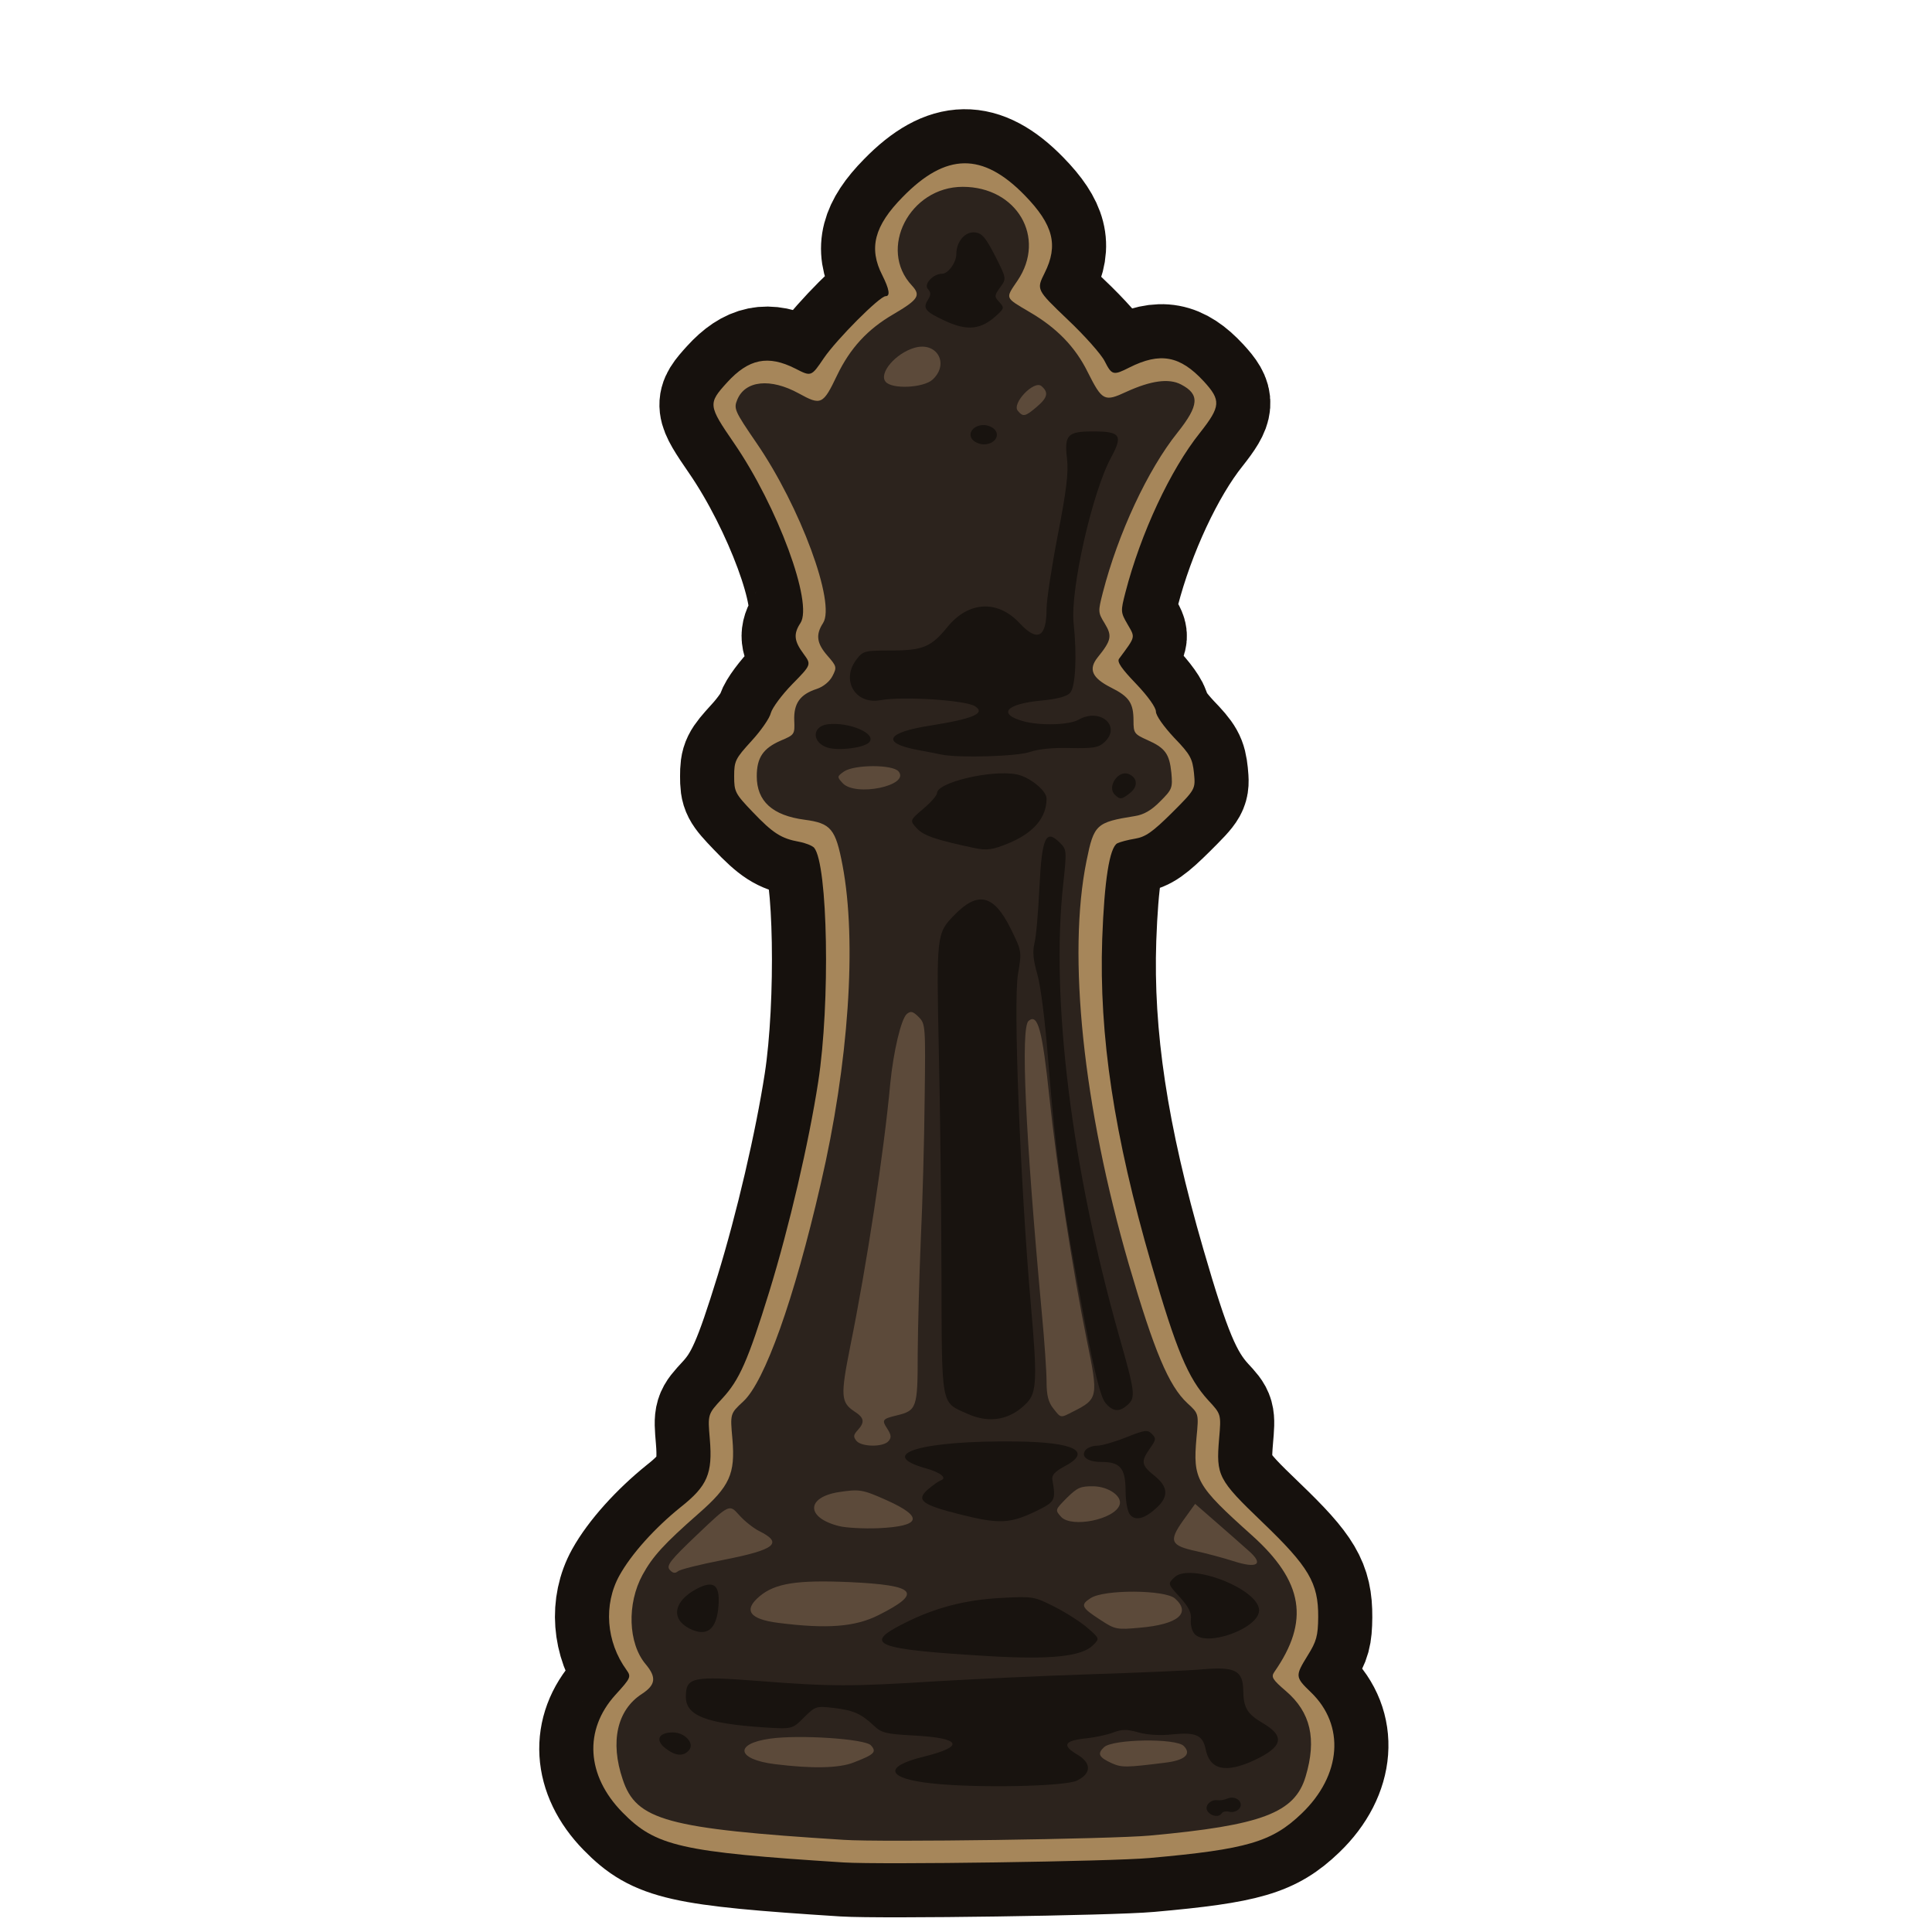
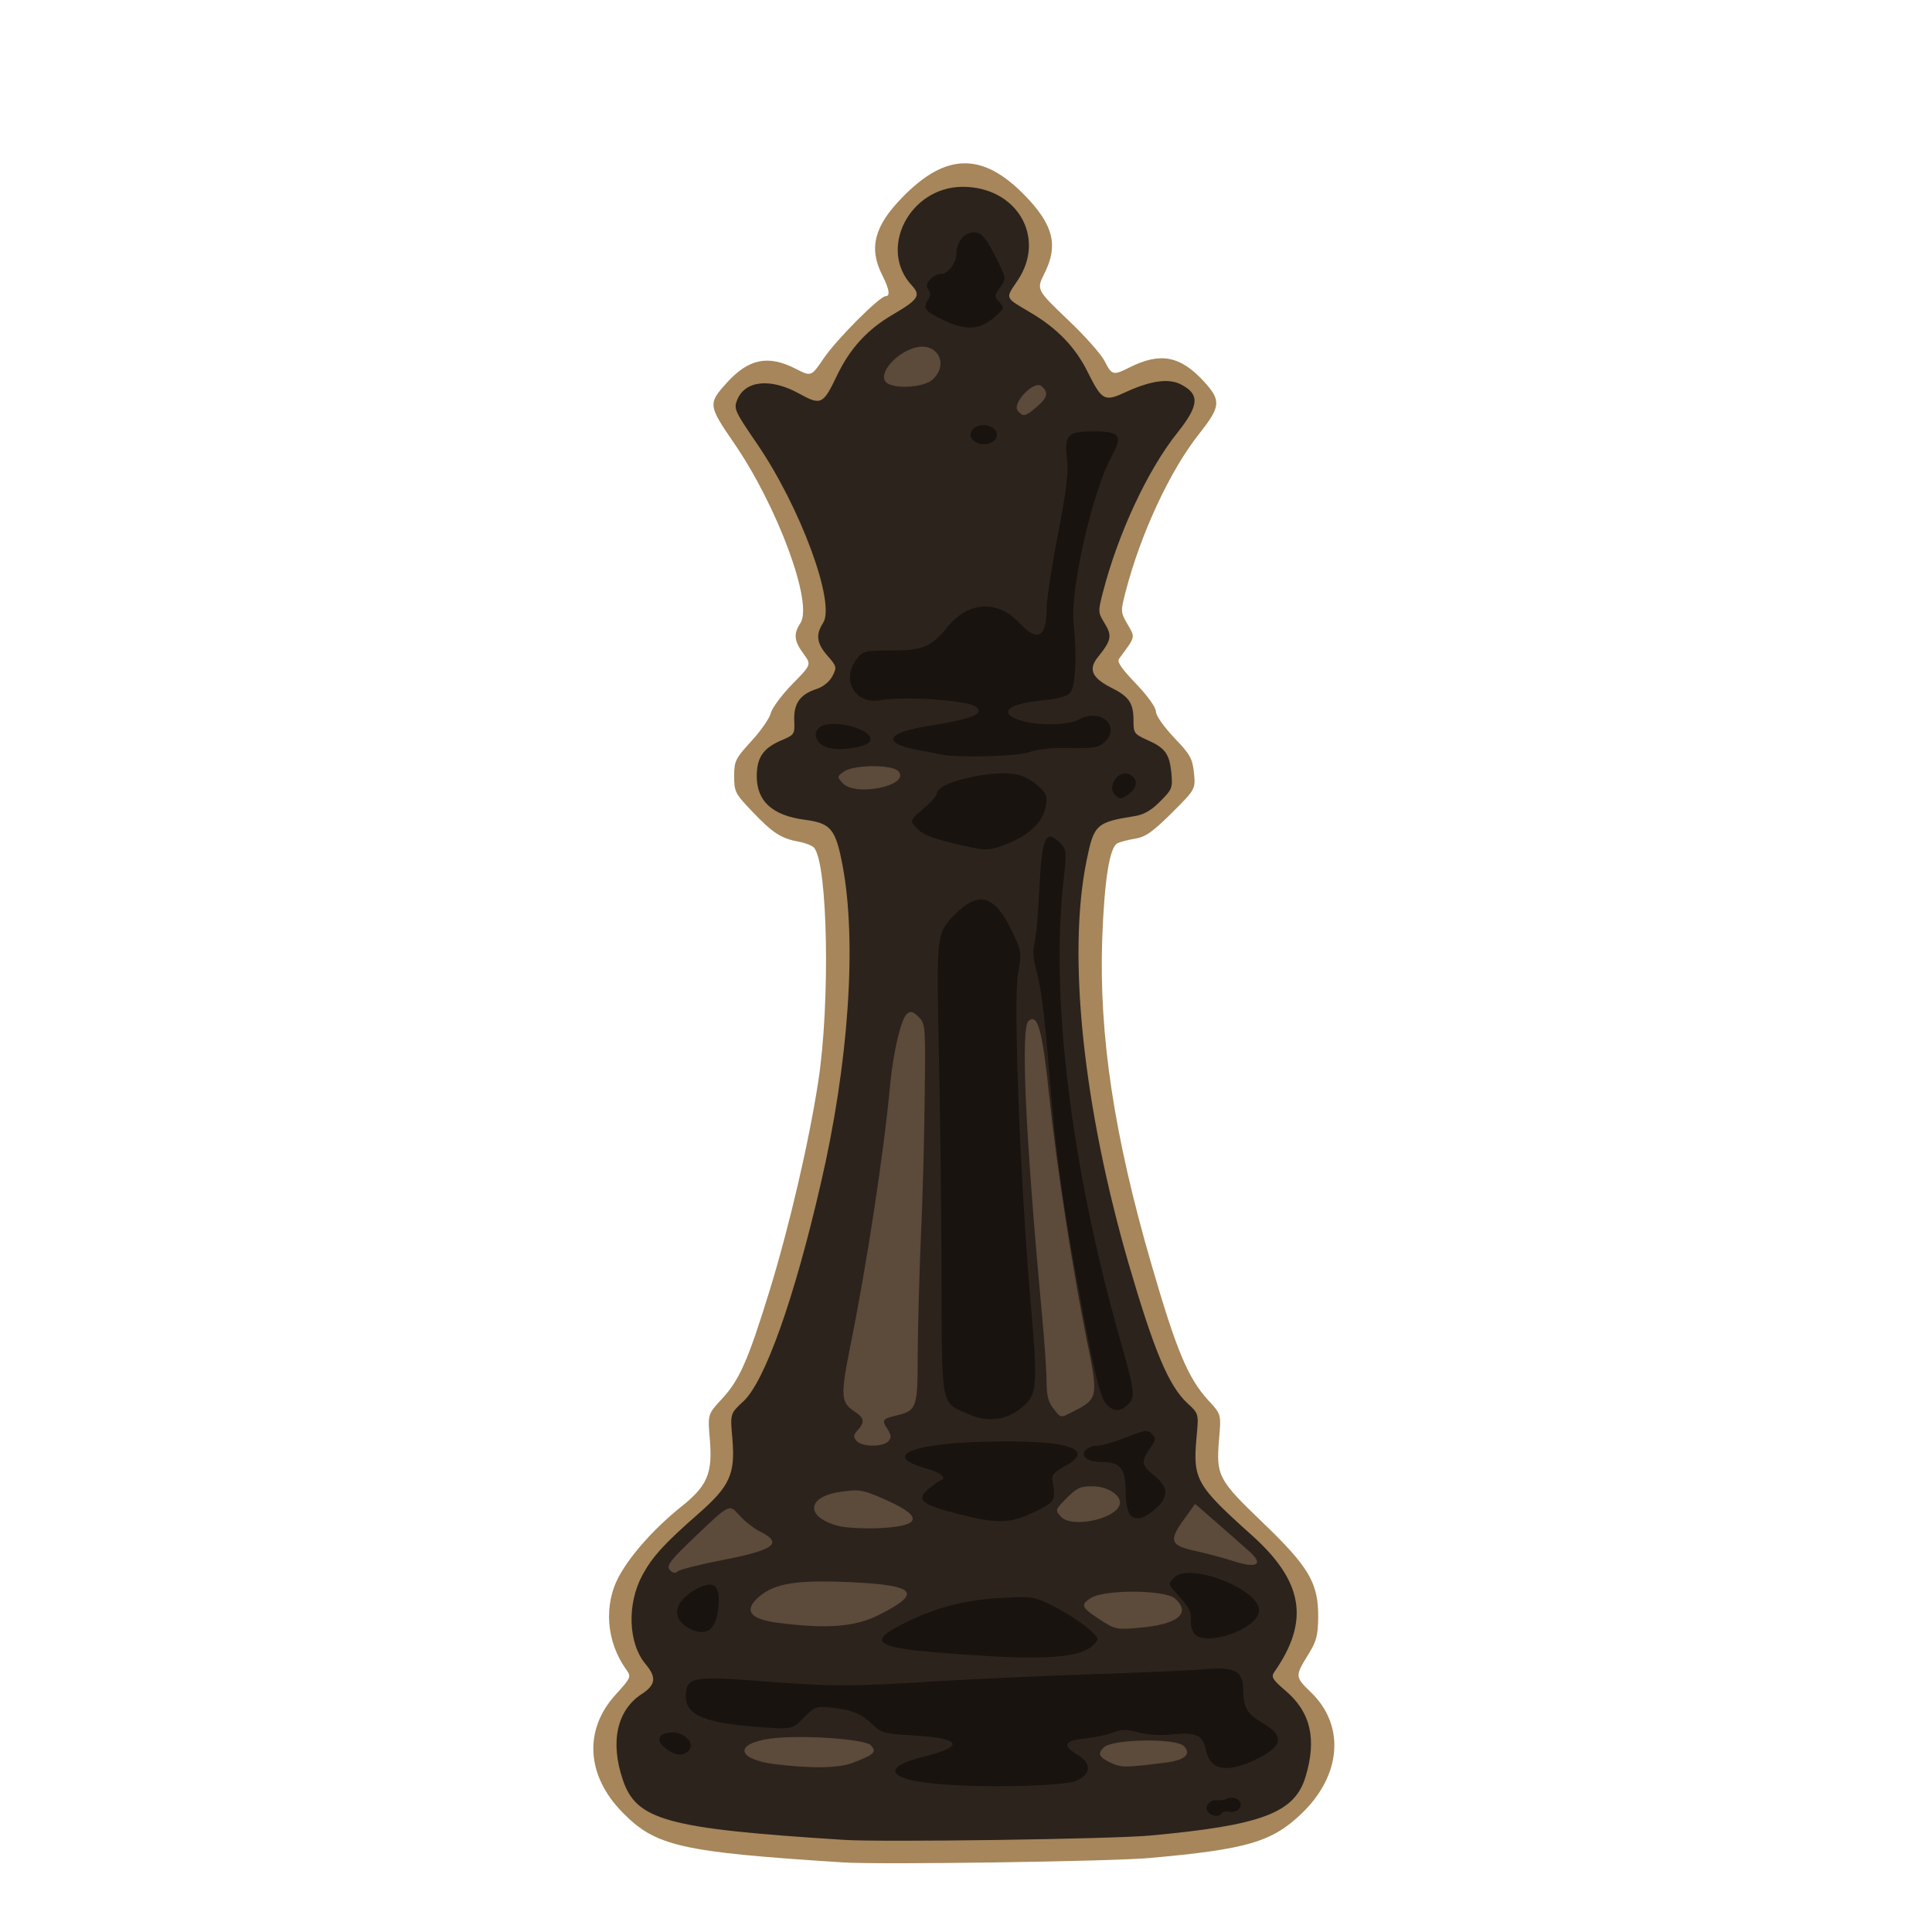
<svg xmlns="http://www.w3.org/2000/svg" viewBox="0 0 100 100">
-   <path fill="#16110d" stroke="#16110d" stroke-width="5.6" stroke-linejoin="round" d="M43.67 96.40C35.23 95.86 33.94 95.57 32.21 93.80C30.35 91.90 30.21 89.54 31.85 87.73C32.65 86.85 32.68 86.79 32.43 86.44C31.37 84.98 31.23 83.05 32.06 81.55C32.68 80.43 33.90 79.08 35.23 78.01C36.62 76.91 36.89 76.27 36.74 74.49C36.63 73.20 36.63 73.20 37.38 72.39C38.27 71.43 38.71 70.44 39.82 66.85C40.85 63.50 41.86 59.17 42.35 56.00C42.98 51.93 42.85 44.74 42.14 43.88C42.04 43.77 41.69 43.63 41.36 43.57C40.43 43.40 40.00 43.12 38.96 42.03C38.05 41.08 38.00 40.98 38.00 40.18C38.00 39.39 38.06 39.27 38.89 38.36C39.38 37.83 39.84 37.17 39.90 36.90C39.97 36.64 40.47 35.96 41.01 35.41C42.00 34.40 42.00 34.40 41.59 33.84C41.10 33.18 41.06 32.81 41.43 32.25C42.10 31.23 40.25 26.22 37.99 22.93C36.65 20.98 36.64 20.89 37.63 19.80C38.75 18.57 39.75 18.36 41.17 19.08C41.99 19.50 41.99 19.50 42.64 18.54C43.29 17.58 45.53 15.33 45.84 15.33C46.09 15.33 46.03 14.97 45.67 14.25C44.95 12.85 45.25 11.69 46.72 10.20C48.96 7.90 50.86 7.87 53.04 10.11C54.52 11.63 54.79 12.69 54.07 14.13C53.64 14.99 53.64 14.99 55.25 16.53C56.14 17.37 57.01 18.35 57.18 18.70C57.55 19.43 57.63 19.44 58.46 19.02C60.05 18.22 61.08 18.41 62.30 19.73C63.21 20.72 63.19 21.03 62.11 22.40C60.58 24.31 59.04 27.61 58.25 30.67C58.00 31.64 58.00 31.69 58.36 32.31C58.77 33.02 58.79 32.92 57.92 34.10C57.81 34.26 58.05 34.61 58.80 35.39C59.42 36.04 59.83 36.62 59.83 36.83C59.83 37.04 60.23 37.60 60.77 38.18C61.61 39.05 61.72 39.26 61.80 40.01C61.88 40.85 61.88 40.85 60.65 42.08C59.65 43.07 59.29 43.32 58.75 43.41C58.38 43.47 57.97 43.58 57.83 43.65C57.43 43.87 57.16 45.56 57.05 48.61C56.88 53.59 57.66 58.78 59.60 65.45C60.89 69.90 61.49 71.33 62.54 72.48C63.21 73.20 63.21 73.20 63.10 74.48C62.94 76.38 63.05 76.59 65.32 78.77C67.75 81.10 68.24 81.93 68.23 83.70C68.22 84.67 68.14 84.96 67.69 85.68C67.03 86.75 67.03 86.80 67.85 87.59C69.63 89.30 69.44 91.88 67.38 93.86C65.84 95.34 64.55 95.72 59.50 96.17C57.51 96.35 45.59 96.52 43.67 96.40Z" />
  <path fill="#a6865a" d="M43.67 96.40C35.23 95.86 33.94 95.57 32.21 93.80C30.35 91.90 30.21 89.54 31.85 87.73C32.65 86.85 32.68 86.79 32.43 86.44C31.37 84.98 31.23 83.05 32.06 81.55C32.68 80.43 33.90 79.08 35.23 78.01C36.62 76.91 36.89 76.27 36.74 74.49C36.63 73.20 36.63 73.20 37.38 72.39C38.27 71.43 38.71 70.44 39.82 66.85C40.85 63.50 41.86 59.17 42.35 56.00C42.98 51.93 42.85 44.74 42.14 43.88C42.04 43.77 41.69 43.63 41.36 43.57C40.43 43.40 40.00 43.12 38.96 42.03C38.05 41.08 38.00 40.98 38.00 40.18C38.00 39.39 38.06 39.27 38.89 38.36C39.38 37.83 39.84 37.17 39.90 36.90C39.97 36.64 40.47 35.96 41.01 35.41C42.00 34.40 42.00 34.40 41.59 33.84C41.10 33.18 41.06 32.81 41.43 32.25C42.10 31.23 40.25 26.22 37.99 22.93C36.65 20.98 36.64 20.89 37.63 19.80C38.75 18.57 39.75 18.36 41.17 19.08C41.99 19.50 41.99 19.50 42.64 18.54C43.29 17.58 45.53 15.33 45.84 15.33C46.09 15.33 46.03 14.97 45.67 14.25C44.95 12.85 45.25 11.69 46.72 10.20C48.96 7.90 50.86 7.87 53.04 10.11C54.52 11.63 54.79 12.69 54.07 14.13C53.64 14.99 53.64 14.99 55.25 16.53C56.14 17.37 57.01 18.35 57.18 18.70C57.55 19.43 57.63 19.44 58.46 19.02C60.05 18.22 61.08 18.41 62.30 19.73C63.21 20.72 63.19 21.03 62.11 22.40C60.58 24.31 59.04 27.61 58.25 30.67C58.00 31.64 58.00 31.69 58.36 32.31C58.77 33.02 58.79 32.92 57.92 34.10C57.81 34.26 58.05 34.61 58.80 35.39C59.42 36.04 59.83 36.62 59.83 36.83C59.83 37.04 60.23 37.60 60.77 38.18C61.61 39.05 61.72 39.26 61.80 40.01C61.88 40.85 61.88 40.85 60.65 42.08C59.65 43.07 59.29 43.32 58.75 43.41C58.38 43.47 57.97 43.58 57.83 43.65C57.43 43.87 57.16 45.56 57.05 48.61C56.88 53.59 57.66 58.78 59.60 65.45C60.89 69.90 61.49 71.33 62.54 72.48C63.21 73.20 63.21 73.20 63.10 74.48C62.94 76.38 63.05 76.59 65.32 78.77C67.75 81.10 68.24 81.93 68.23 83.70C68.22 84.67 68.14 84.96 67.69 85.68C67.03 86.75 67.03 86.80 67.85 87.59C69.63 89.30 69.44 91.88 67.38 93.86C65.84 95.34 64.55 95.72 59.50 96.17C57.51 96.35 45.59 96.52 43.67 96.40Z" />
  <path fill="#2c231d" d="M43.67 95.23C34.50 94.65 32.93 94.22 32.23 92.10C31.57 90.15 31.94 88.51 33.22 87.68C33.94 87.21 33.99 86.82 33.42 86.14C32.51 85.06 32.44 83.01 33.26 81.51C33.78 80.56 34.37 79.91 36.16 78.34C37.78 76.92 38.06 76.29 37.91 74.49C37.79 73.17 37.79 73.17 38.47 72.54C39.58 71.52 41.10 67.27 42.48 61.28C43.93 55.05 44.36 48.75 43.61 44.79C43.25 42.90 43.01 42.61 41.65 42.43C39.98 42.21 39.17 41.47 39.17 40.18C39.17 39.21 39.50 38.73 40.42 38.33C41.13 38.03 41.14 38.01 41.11 37.28C41.08 36.41 41.41 35.94 42.27 35.66C42.61 35.55 42.94 35.28 43.09 34.99C43.32 34.54 43.31 34.49 42.83 33.94C42.27 33.30 42.21 32.85 42.60 32.25C43.27 31.23 41.42 26.22 39.15 22.92C38.02 21.27 37.97 21.15 38.16 20.69C38.57 19.69 39.88 19.56 41.34 20.36C42.50 21.00 42.60 20.95 43.33 19.42C44.00 18.03 44.90 17.04 46.25 16.26C47.54 15.50 47.67 15.29 47.20 14.78C45.43 12.89 47.08 9.67 49.83 9.67C52.64 9.67 54.17 12.30 52.67 14.52C52.03 15.47 51.99 15.38 53.29 16.15C54.70 16.97 55.66 17.96 56.30 19.26C57.05 20.75 57.16 20.81 58.30 20.28C59.57 19.70 60.50 19.57 61.13 19.90C62.11 20.41 62.07 20.98 60.94 22.40C59.41 24.31 57.87 27.61 57.08 30.68C56.83 31.66 56.83 31.70 57.18 32.27C57.57 32.91 57.53 33.14 56.82 34.02C56.32 34.64 56.52 35.09 57.51 35.59C58.45 36.06 58.67 36.39 58.67 37.31C58.67 37.94 58.71 38.00 59.38 38.30C60.31 38.71 60.53 39.02 60.63 40.00C60.70 40.79 60.67 40.86 60.05 41.48C59.60 41.94 59.20 42.17 58.74 42.24C56.74 42.56 56.62 42.67 56.24 44.55C55.24 49.44 56.06 57.28 58.43 65.45C59.74 69.93 60.49 71.73 61.46 72.63C62.05 73.17 62.05 73.17 61.93 74.42C61.74 76.57 61.91 76.88 64.79 79.46C67.47 81.86 67.80 83.90 65.96 86.54C65.78 86.80 65.86 86.93 66.56 87.53C67.84 88.63 68.16 90.01 67.58 91.95C67.02 93.84 65.31 94.48 59.50 95.01C57.51 95.19 45.59 95.36 43.67 95.23Z" />
  <path fill="#18130f" d="M62.52 93.77C62.30 93.51 62.64 93.12 63.03 93.18C63.15 93.20 63.38 93.16 63.54 93.09C63.97 92.91 64.41 93.30 64.14 93.62C64.03 93.75 63.80 93.82 63.64 93.78C63.47 93.73 63.29 93.77 63.24 93.85C63.10 94.07 62.73 94.03 62.52 93.77ZM48.25 92.31C45.88 92.06 45.69 91.44 47.83 90.92C49.97 90.39 49.76 89.96 47.30 89.83C45.85 89.75 45.63 89.70 45.22 89.31C44.56 88.69 44.16 88.52 43.13 88.40C42.25 88.30 42.20 88.31 41.61 88.90C41.01 89.50 41.01 89.50 39.55 89.41C36.55 89.21 35.50 88.80 35.50 87.83C35.50 86.81 35.83 86.74 39.30 87.01C43.04 87.30 44.06 87.30 48.50 87.02C50.38 86.91 53.94 86.74 56.42 86.66C58.89 86.58 61.54 86.47 62.29 86.40C63.92 86.26 64.33 86.47 64.35 87.48C64.36 88.39 64.55 88.71 65.35 89.18C66.53 89.87 66.41 90.41 64.92 91.11C63.43 91.80 62.61 91.61 62.40 90.52C62.25 89.81 61.89 89.65 60.69 89.77C60.06 89.84 59.39 89.80 58.93 89.67C58.33 89.50 58.08 89.50 57.63 89.67C57.33 89.79 56.68 89.93 56.18 89.98C55.08 90.10 54.96 90.34 55.75 90.81C56.50 91.25 56.50 91.79 55.75 92.16C55.14 92.47 50.55 92.56 48.25 92.31ZM34.43 90.48C33.90 90.06 34.09 89.67 34.83 89.67C35.44 89.67 35.96 90.23 35.67 90.58C35.38 90.93 34.96 90.90 34.43 90.48ZM51.17 85.72C45.27 85.37 44.62 85.11 46.80 84.02C48.38 83.22 49.94 82.81 51.79 82.71C53.48 82.62 53.52 82.63 54.59 83.17C55.18 83.47 55.95 83.96 56.29 84.26C56.92 84.81 56.92 84.81 56.58 85.15C56.00 85.74 54.40 85.91 51.17 85.72ZM61.82 84.56C61.69 84.41 61.61 84.08 61.64 83.83C61.68 83.48 61.53 83.18 61.07 82.67C60.44 81.98 60.44 81.98 60.78 81.65C61.57 80.85 65.17 82.25 65.17 83.35C65.17 84.29 62.41 85.28 61.82 84.56ZM35.68 84.29C34.71 83.79 34.87 82.88 36.04 82.25C36.94 81.77 37.27 82.02 37.19 83.10C37.10 84.35 36.59 84.75 35.68 84.29ZM49.75 78.40C47.71 77.89 47.39 77.65 48.03 77.09C48.28 76.88 48.57 76.67 48.68 76.63C49.05 76.51 48.70 76.22 47.92 76.00C45.29 75.26 47.72 74.55 52.62 74.61C55.66 74.65 56.56 75.13 55.08 75.91C54.60 76.17 54.43 76.35 54.47 76.59C54.66 77.67 54.62 77.73 53.60 78.23C52.28 78.86 51.72 78.89 49.75 78.40ZM58.49 78.40C58.36 78.25 58.26 77.72 58.26 77.14C58.25 75.98 57.98 75.67 57.00 75.67C56.29 75.67 55.92 75.39 56.19 75.05C56.29 74.93 56.56 74.83 56.78 74.83C57.01 74.83 57.68 74.64 58.28 74.40C59.26 74.01 59.39 73.99 59.62 74.22C59.85 74.45 59.84 74.52 59.52 74.97C59.04 75.65 59.07 75.84 59.75 76.38C60.46 76.95 60.50 77.45 59.88 78.03C59.26 78.61 58.77 78.74 58.49 78.40ZM50.08 73.18C48.68 72.55 48.75 72.93 48.73 65.86C48.72 62.41 48.66 57.18 48.59 54.25C48.47 48.45 48.48 48.30 49.37 47.39C50.61 46.10 51.44 46.29 52.32 48.08C52.89 49.24 52.89 49.24 52.69 50.43C52.44 51.88 52.81 61.24 53.36 67.58C53.69 71.33 53.66 72.06 53.17 72.59C52.32 73.49 51.24 73.70 50.08 73.18ZM57.20 72.59C56.97 72.29 56.67 71.11 56.19 68.63C55.02 62.52 54.66 59.95 54.25 54.83C54.10 52.87 53.86 50.99 53.69 50.42C53.48 49.69 53.44 49.26 53.54 48.83C53.63 48.51 53.74 47.21 53.80 45.93C53.93 43.33 54.13 42.89 54.86 43.62C55.21 43.97 55.22 44.02 55.03 45.78C54.38 51.72 55.46 60.41 57.91 69.10C58.76 72.08 58.79 72.34 58.36 72.72C57.93 73.11 57.58 73.07 57.20 72.59ZM50.42 43.89C48.44 43.47 47.83 43.26 47.47 42.89C47.08 42.47 47.08 42.47 47.79 41.86C48.19 41.53 48.50 41.16 48.50 41.05C48.50 40.50 51.31 39.83 52.61 40.08C53.27 40.20 54.17 40.92 54.17 41.33C54.17 42.32 53.51 43.10 52.22 43.64C51.37 43.99 51.09 44.03 50.42 43.89ZM57.70 41.13C57.29 40.73 57.87 39.85 58.41 40.06C58.87 40.24 58.92 40.69 58.51 41.03C58.06 41.39 57.97 41.40 57.70 41.13ZM48.75 39.06C48.57 39.02 47.99 38.91 47.46 38.81C45.60 38.45 45.88 37.91 48.13 37.56C50.39 37.20 51.04 36.92 50.46 36.55C49.95 36.24 46.73 36.03 45.58 36.24C44.26 36.49 43.50 35.18 44.35 34.11C44.67 33.69 44.78 33.67 46.10 33.67C47.77 33.67 48.20 33.49 49.05 32.44C50.14 31.11 51.65 31.04 52.78 32.26C53.70 33.25 54.17 33.00 54.17 31.51C54.17 31.07 54.43 29.36 54.75 27.70C55.20 25.38 55.31 24.47 55.23 23.76C55.08 22.51 55.25 22.33 56.58 22.33C58.00 22.33 58.13 22.53 57.51 23.68C56.53 25.48 55.39 30.55 55.57 32.25C55.75 33.94 55.67 35.55 55.39 35.86C55.22 36.05 54.73 36.18 53.91 36.26C52.07 36.43 51.61 36.95 52.96 37.33C53.84 37.57 55.34 37.53 55.83 37.25C56.96 36.61 58.07 37.60 57.15 38.43C56.85 38.70 56.57 38.74 55.40 38.72C54.52 38.69 53.75 38.77 53.31 38.92C52.67 39.15 49.65 39.24 48.75 39.06ZM42.85 38.70C42.02 38.45 42.01 37.60 42.83 37.49C43.95 37.35 45.42 37.98 44.98 38.43C44.70 38.71 43.42 38.87 42.85 38.70ZM50.33 22.75C50.06 22.42 50.39 22.00 50.92 22.00C51.12 22.00 51.39 22.11 51.50 22.25C51.77 22.58 51.45 23.00 50.92 23.00C50.71 23.00 50.45 22.89 50.33 22.75ZM48.90 16.60C47.89 16.13 47.75 15.96 48.03 15.52C48.19 15.26 48.19 15.14 48.02 14.95C47.81 14.69 48.31 14.17 48.76 14.17C49.08 14.17 49.50 13.58 49.50 13.15C49.50 12.50 49.96 11.97 50.47 12.03C50.83 12.07 51.02 12.30 51.51 13.25C52.10 14.42 52.10 14.42 51.77 14.87C51.46 15.30 51.46 15.35 51.72 15.63C51.98 15.92 51.98 15.96 51.62 16.29C50.79 17.07 50.08 17.15 48.90 16.60Z" />
  <path fill="#5c4a3a" d="M40.09 91.31C38.12 91.06 37.99 90.25 39.87 89.99C41.38 89.78 44.78 90.00 45.08 90.34C45.39 90.68 45.26 90.81 44.20 91.22C43.43 91.53 42.01 91.55 40.09 91.31ZM57.56 91.27C56.87 90.96 56.78 90.77 57.15 90.43C57.62 90.01 60.86 89.96 61.27 90.37C61.69 90.79 61.33 91.12 60.28 91.24C58.29 91.49 58.06 91.49 57.56 91.27ZM56.98 83.86C55.97 83.21 55.90 83.07 56.45 82.72C57.14 82.26 60.31 82.28 60.82 82.74C61.67 83.50 60.97 84.08 59.00 84.25C57.81 84.36 57.71 84.34 56.98 83.86ZM40.29 84.00C38.78 83.81 38.46 83.34 39.32 82.62C40.12 81.95 41.25 81.77 43.98 81.89C47.44 82.05 47.78 82.44 45.47 83.60C44.26 84.21 42.80 84.32 40.29 84.00ZM34.66 81.25C34.48 81.03 34.69 80.76 36.10 79.42C37.75 77.85 37.75 77.85 38.25 78.41C38.52 78.72 38.99 79.09 39.28 79.24C40.56 79.87 40.14 80.21 37.44 80.74C36.26 80.97 35.20 81.23 35.09 81.33C34.94 81.45 34.82 81.43 34.66 81.25ZM63.83 80.80C63.33 80.64 62.47 80.41 61.93 80.29C60.58 80.00 60.48 79.77 61.24 78.70L61.86 77.84L62.95 78.79C63.56 79.32 64.31 79.98 64.62 80.26C65.44 80.97 65.09 81.21 63.83 80.80ZM43.43 78.99C41.71 78.56 41.71 77.50 43.42 77.23C44.48 77.07 44.64 77.09 45.89 77.65C47.83 78.52 47.68 79.00 45.46 79.10C44.70 79.13 43.79 79.08 43.43 78.99ZM54.92 78.51C54.60 78.15 54.61 78.15 55.22 77.53C55.77 76.99 55.93 76.92 56.61 76.93C57.39 76.95 58.10 77.45 57.95 77.89C57.70 78.65 55.46 79.10 54.92 78.51ZM44.33 74.58C44.16 74.37 44.17 74.27 44.39 74.03C44.77 73.61 44.74 73.39 44.23 73.06C43.52 72.59 43.50 72.25 44.00 69.73C44.87 65.44 45.75 59.65 46.08 56.08C46.24 54.45 46.64 52.73 46.94 52.48C47.14 52.32 47.25 52.34 47.55 52.64C47.90 52.99 47.91 53.09 47.86 56.87C47.84 59.01 47.75 62.29 47.66 64.17C47.58 66.05 47.51 68.72 47.50 70.10C47.50 72.87 47.45 73.01 46.42 73.26C45.67 73.44 45.63 73.50 45.92 73.94C46.13 74.27 46.15 74.41 45.99 74.59C45.73 74.91 44.60 74.90 44.33 74.58ZM54.51 72.89C54.26 72.57 54.17 72.21 54.17 71.52C54.17 71.00 54.06 69.38 53.92 67.92C53.07 58.69 52.82 53.19 53.24 52.84C53.72 52.44 53.95 53.30 54.32 56.83C54.69 60.35 55.52 65.76 56.25 69.35C56.86 72.31 56.84 72.41 55.55 73.06C54.87 73.41 54.92 73.41 54.51 72.89ZM43.61 40.53C43.32 40.21 43.32 40.19 43.69 39.93C44.22 39.57 46.21 39.56 46.51 39.93C47.12 40.66 44.27 41.26 43.61 40.53ZM52.68 21.26C52.36 20.88 53.52 19.67 53.90 19.98C54.29 20.31 54.23 20.58 53.65 21.07C53.06 21.57 52.95 21.59 52.68 21.26ZM45.84 19.76C45.47 19.32 46.36 18.28 47.34 18.00C48.49 17.67 49.15 18.82 48.28 19.64C47.81 20.08 46.17 20.16 45.84 19.76Z" />
</svg>
